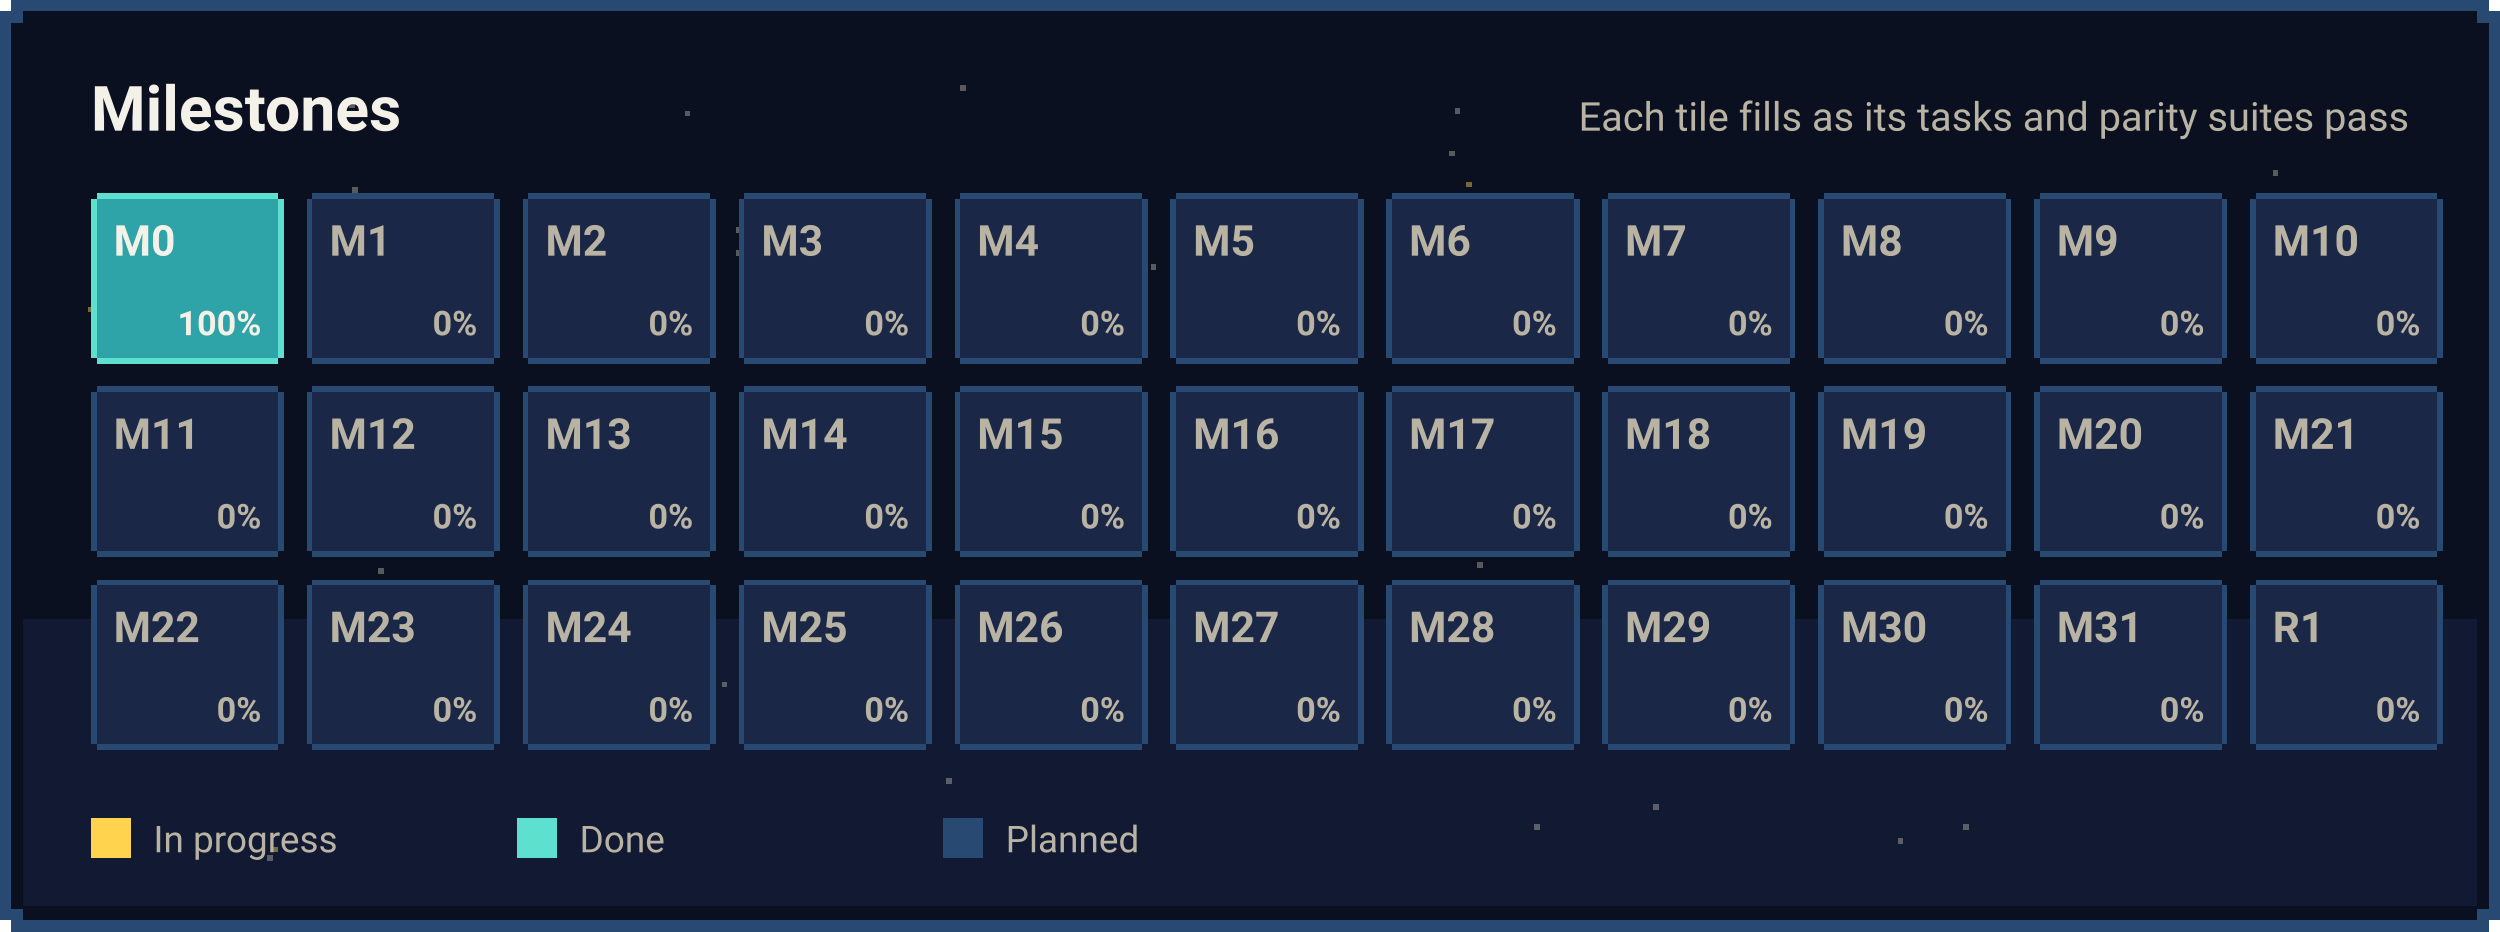
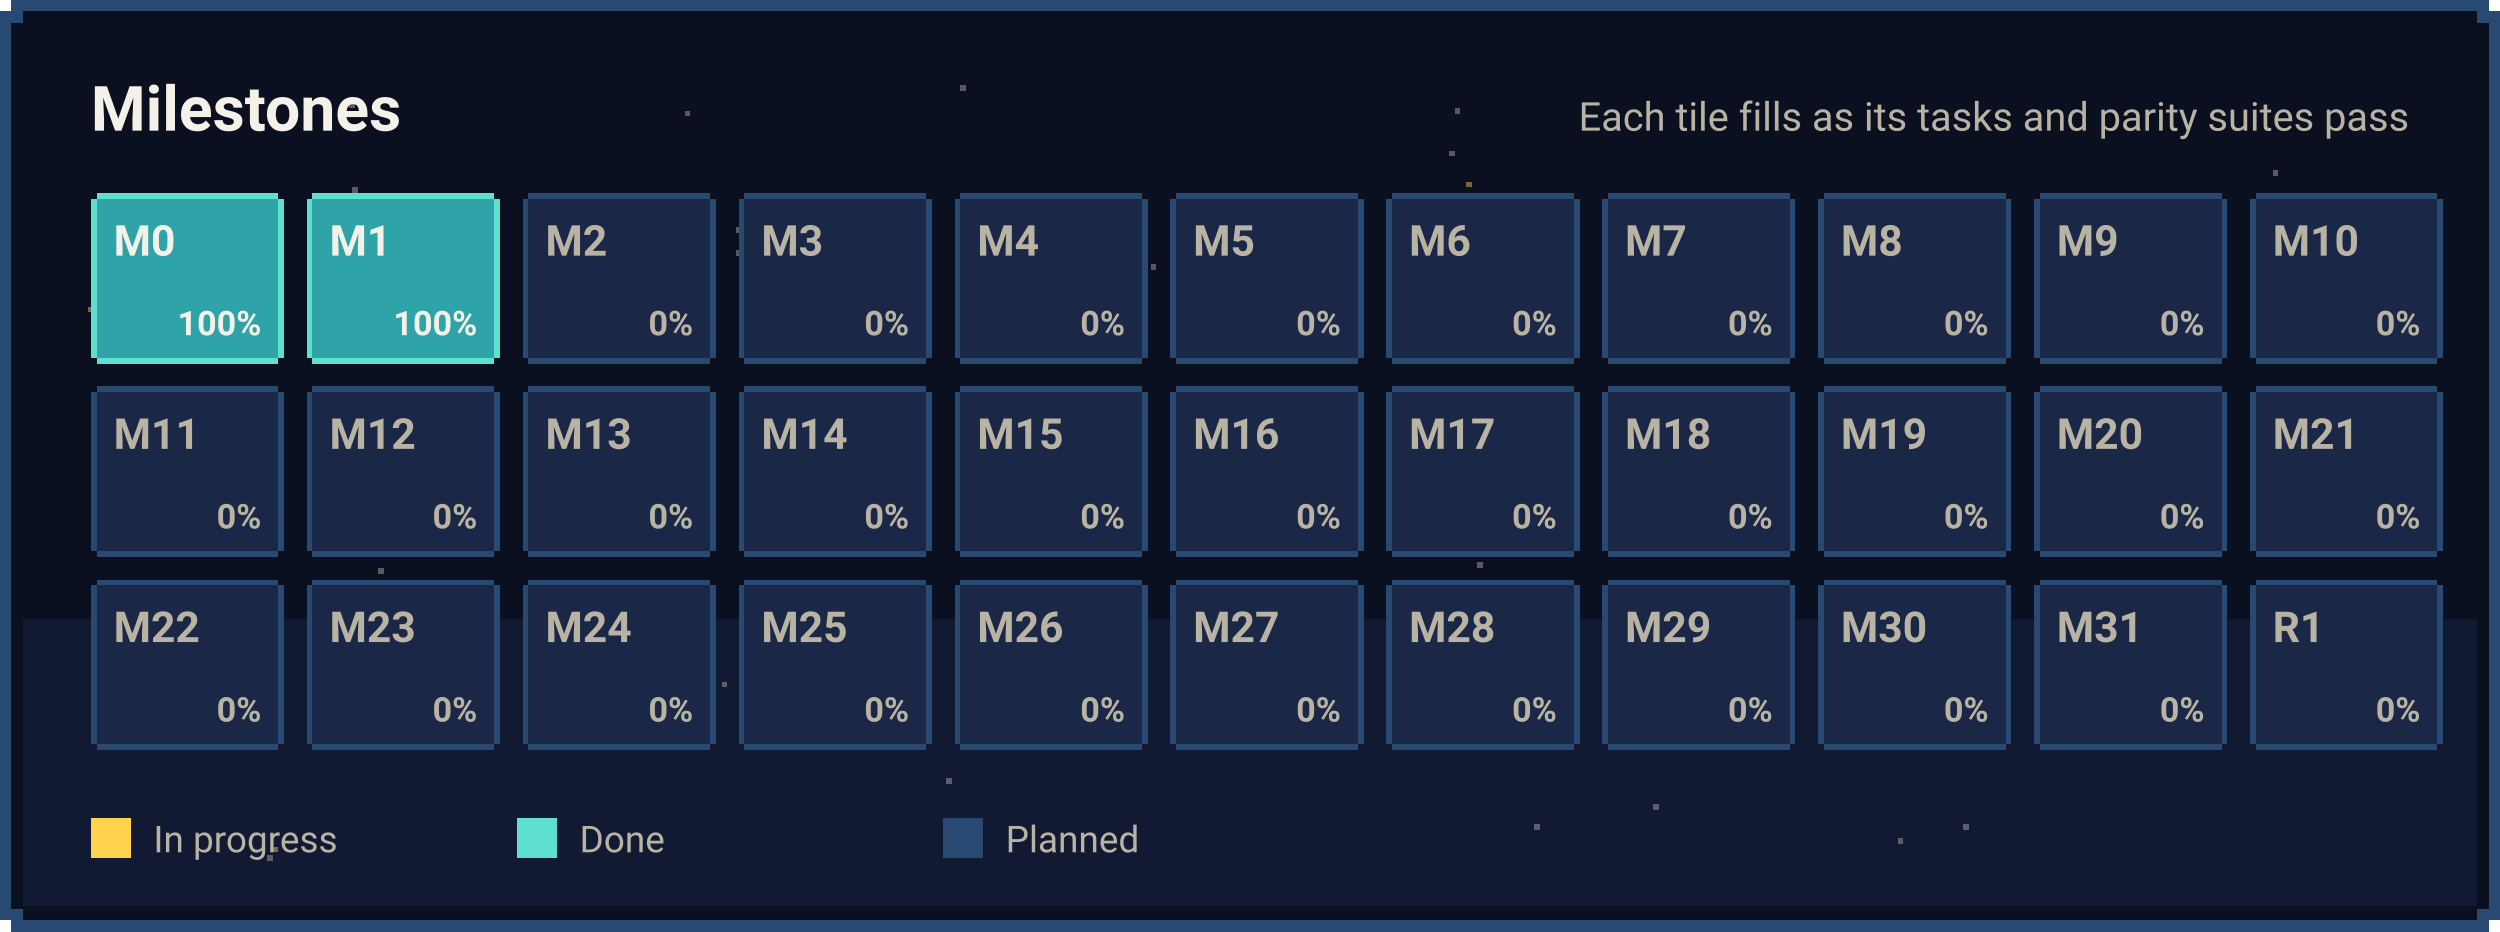
<svg xmlns="http://www.w3.org/2000/svg" width="880" height="328" viewBox="0 0 880 328" shape-rendering="crispEdges">
  <rect x="4" y="0" width="872" height="328" fill="#284A72" />
  <rect x="0" y="4" width="880" height="320" fill="#284A72" />
  <rect x="8" y="4" width="864" height="320" fill="#0B1020" />
  <rect x="4" y="8" width="872" height="312" fill="#0B1020" />
  <rect x="8" y="218" width="864" height="101" fill="#121A33" />
  <rect x="76" y="99" width="2" height="2" fill="#B9B3A3" opacity="0.45" />
  <rect x="607" y="159" width="2" height="2" fill="#FFD34D" opacity="0.45" />
  <rect x="478" y="148" width="2" height="2" fill="#B9B3A3" opacity="0.45" />
  <rect x="609" y="250" width="2" height="2" fill="#B9B3A3" opacity="0.45" />
  <rect x="93" y="138" width="2" height="2" fill="#B9B3A3" opacity="0.45" />
  <rect x="762" y="179" width="2" height="2" fill="#B9B3A3" opacity="0.45" />
  <rect x="133" y="200" width="2" height="2" fill="#B9B3A3" opacity="0.45" />
  <rect x="535" y="238" width="2" height="2" fill="#FFD34D" opacity="0.45" />
  <rect x="691" y="290" width="2" height="2" fill="#B9B3A3" opacity="0.45" />
  <rect x="259" y="80" width="2" height="2" fill="#B9B3A3" opacity="0.45" />
  <rect x="250" y="156" width="2" height="2" fill="#B9B3A3" opacity="0.45" />
  <rect x="90" y="252" width="2" height="2" fill="#B9B3A3" opacity="0.45" />
  <rect x="582" y="283" width="2" height="2" fill="#B9B3A3" opacity="0.45" />
  <rect x="512" y="38" width="2" height="2" fill="#B9B3A3" opacity="0.45" />
  <rect x="540" y="290" width="2" height="2" fill="#B9B3A3" opacity="0.45" />
  <rect x="434" y="179" width="2" height="2" fill="#B9B3A3" opacity="0.45" />
  <rect x="510" y="53" width="2" height="2" fill="#B9B3A3" opacity="0.45" />
  <rect x="242" y="166" width="2" height="2" fill="#B9B3A3" opacity="0.45" />
  <rect x="154" y="120" width="2" height="2" fill="#B9B3A3" opacity="0.45" />
  <rect x="599" y="211" width="2" height="2" fill="#B9B3A3" opacity="0.45" />
  <rect x="516" y="64" width="2" height="2" fill="#FFD34D" opacity="0.45" />
  <rect x="338" y="30" width="2" height="2" fill="#B9B3A3" opacity="0.45" />
  <rect x="254" y="240" width="2" height="2" fill="#B9B3A3" opacity="0.45" />
  <rect x="800" y="60" width="2" height="2" fill="#B9B3A3" opacity="0.45" />
  <rect x="238" y="172" width="2" height="2" fill="#B9B3A3" opacity="0.45" />
  <rect x="318" y="191" width="2" height="2" fill="#FFD34D" opacity="0.45" />
  <rect x="231" y="152" width="2" height="2" fill="#B9B3A3" opacity="0.45" />
  <rect x="687" y="77" width="2" height="2" fill="#B9B3A3" opacity="0.45" />
  <rect x="429" y="217" width="2" height="2" fill="#FFD34D" opacity="0.45" />
  <rect x="96" y="298" width="2" height="2" fill="#FFD34D" opacity="0.45" />
  <rect x="124" y="66" width="2" height="2" fill="#B9B3A3" opacity="0.45" />
  <rect x="259" y="88" width="2" height="2" fill="#B9B3A3" opacity="0.45" />
  <rect x="241" y="39" width="2" height="2" fill="#B9B3A3" opacity="0.45" />
  <rect x="94" y="301" width="2" height="2" fill="#B9B3A3" opacity="0.45" />
  <rect x="31" y="108" width="2" height="2" fill="#FFD34D" opacity="0.45" />
  <rect x="532" y="204" width="2" height="2" fill="#B9B3A3" opacity="0.45" />
  <rect x="34" y="102" width="2" height="2" fill="#B9B3A3" opacity="0.45" />
  <rect x="794" y="169" width="2" height="2" fill="#FFD34D" opacity="0.45" />
  <rect x="687" y="168" width="2" height="2" fill="#B9B3A3" opacity="0.45" />
  <rect x="586" y="89" width="2" height="2" fill="#FFD34D" opacity="0.45" />
  <rect x="520" y="198" width="2" height="2" fill="#B9B3A3" opacity="0.45" />
  <rect x="218" y="222" width="2" height="2" fill="#B9B3A3" opacity="0.45" />
  <rect x="123" y="36" width="2" height="2" fill="#B9B3A3" opacity="0.45" />
  <rect x="117" y="254" width="2" height="2" fill="#FFD34D" opacity="0.45" />
  <rect x="668" y="295" width="2" height="2" fill="#B9B3A3" opacity="0.45" />
  <rect x="383" y="221" width="2" height="2" fill="#B9B3A3" opacity="0.45" />
  <rect x="333" y="274" width="2" height="2" fill="#B9B3A3" opacity="0.45" />
  <rect x="405" y="93" width="2" height="2" fill="#B9B3A3" opacity="0.45" />
  <text x="32" y="46" font-family="'Pixelify Sans', ui-sans-serif, system-ui, -apple-system, 'Segoe UI', Roboto, sans-serif" font-size="22" font-weight="700" fill="#F4F1E8" text-anchor="start">Milestones</text>
  <text x="848" y="46" font-family="'Pixelify Sans', ui-sans-serif, system-ui, -apple-system, 'Segoe UI', Roboto, sans-serif" font-size="14" font-weight="400" fill="#B9B3A3" text-anchor="end">Each tile fills as its tasks and parity suites pass</text>
  <rect x="34" y="68" width="64" height="60" fill="#5EE0CF" />
  <rect x="32" y="70" width="68" height="56" fill="#5EE0CF" />
  <rect x="34" y="70" width="64" height="56" fill="#2EA3A8" />
  <text x="40" y="90" font-family="'Pixelify Sans', ui-sans-serif, system-ui, -apple-system, 'Segoe UI', Roboto, sans-serif" font-size="15" font-weight="700" fill="#F4F1E8" text-anchor="start">M0</text>
  <text x="92" y="118" font-family="'Pixelify Sans', ui-sans-serif, system-ui, -apple-system, 'Segoe UI', Roboto, sans-serif" font-size="12" font-weight="600" fill="#F4F1E8" text-anchor="end">100%</text>
-   <rect x="110" y="68" width="64" height="60" fill="#284A72" />
-   <rect x="108" y="70" width="68" height="56" fill="#284A72" />
-   <rect x="110" y="70" width="64" height="56" fill="#1B2747" />
-   <text x="116" y="90" font-family="'Pixelify Sans', ui-sans-serif, system-ui, -apple-system, 'Segoe UI', Roboto, sans-serif" font-size="15" font-weight="700" fill="#B9B3A3" text-anchor="start">M1</text>
-   <text x="168" y="118" font-family="'Pixelify Sans', ui-sans-serif, system-ui, -apple-system, 'Segoe UI', Roboto, sans-serif" font-size="12" font-weight="600" fill="#B9B3A3" text-anchor="end">0%</text>
+   <rect x="110" y="68" width="64" height="60" fill="#5EE0CF" />
+   <rect x="108" y="70" width="68" height="56" fill="#5EE0CF" />
+   <rect x="110" y="70" width="64" height="56" fill="#2EA3A8" />
+   <text x="116" y="90" font-family="'Pixelify Sans', ui-sans-serif, system-ui, -apple-system, 'Segoe UI', Roboto, sans-serif" font-size="15" font-weight="700" fill="#F4F1E8" text-anchor="start">M1</text>
+   <text x="168" y="118" font-family="'Pixelify Sans', ui-sans-serif, system-ui, -apple-system, 'Segoe UI', Roboto, sans-serif" font-size="12" font-weight="600" fill="#F4F1E8" text-anchor="end">100%</text>
  <rect x="186" y="68" width="64" height="60" fill="#284A72" />
  <rect x="184" y="70" width="68" height="56" fill="#284A72" />
  <rect x="186" y="70" width="64" height="56" fill="#1B2747" />
  <text x="192" y="90" font-family="'Pixelify Sans', ui-sans-serif, system-ui, -apple-system, 'Segoe UI', Roboto, sans-serif" font-size="15" font-weight="700" fill="#B9B3A3" text-anchor="start">M2</text>
  <text x="244" y="118" font-family="'Pixelify Sans', ui-sans-serif, system-ui, -apple-system, 'Segoe UI', Roboto, sans-serif" font-size="12" font-weight="600" fill="#B9B3A3" text-anchor="end">0%</text>
  <rect x="262" y="68" width="64" height="60" fill="#284A72" />
  <rect x="260" y="70" width="68" height="56" fill="#284A72" />
  <rect x="262" y="70" width="64" height="56" fill="#1B2747" />
  <text x="268" y="90" font-family="'Pixelify Sans', ui-sans-serif, system-ui, -apple-system, 'Segoe UI', Roboto, sans-serif" font-size="15" font-weight="700" fill="#B9B3A3" text-anchor="start">M3</text>
  <text x="320" y="118" font-family="'Pixelify Sans', ui-sans-serif, system-ui, -apple-system, 'Segoe UI', Roboto, sans-serif" font-size="12" font-weight="600" fill="#B9B3A3" text-anchor="end">0%</text>
  <rect x="338" y="68" width="64" height="60" fill="#284A72" />
  <rect x="336" y="70" width="68" height="56" fill="#284A72" />
  <rect x="338" y="70" width="64" height="56" fill="#1B2747" />
  <text x="344" y="90" font-family="'Pixelify Sans', ui-sans-serif, system-ui, -apple-system, 'Segoe UI', Roboto, sans-serif" font-size="15" font-weight="700" fill="#B9B3A3" text-anchor="start">M4</text>
  <text x="396" y="118" font-family="'Pixelify Sans', ui-sans-serif, system-ui, -apple-system, 'Segoe UI', Roboto, sans-serif" font-size="12" font-weight="600" fill="#B9B3A3" text-anchor="end">0%</text>
  <rect x="414" y="68" width="64" height="60" fill="#284A72" />
  <rect x="412" y="70" width="68" height="56" fill="#284A72" />
  <rect x="414" y="70" width="64" height="56" fill="#1B2747" />
  <text x="420" y="90" font-family="'Pixelify Sans', ui-sans-serif, system-ui, -apple-system, 'Segoe UI', Roboto, sans-serif" font-size="15" font-weight="700" fill="#B9B3A3" text-anchor="start">M5</text>
  <text x="472" y="118" font-family="'Pixelify Sans', ui-sans-serif, system-ui, -apple-system, 'Segoe UI', Roboto, sans-serif" font-size="12" font-weight="600" fill="#B9B3A3" text-anchor="end">0%</text>
  <rect x="490" y="68" width="64" height="60" fill="#284A72" />
  <rect x="488" y="70" width="68" height="56" fill="#284A72" />
  <rect x="490" y="70" width="64" height="56" fill="#1B2747" />
  <text x="496" y="90" font-family="'Pixelify Sans', ui-sans-serif, system-ui, -apple-system, 'Segoe UI', Roboto, sans-serif" font-size="15" font-weight="700" fill="#B9B3A3" text-anchor="start">M6</text>
  <text x="548" y="118" font-family="'Pixelify Sans', ui-sans-serif, system-ui, -apple-system, 'Segoe UI', Roboto, sans-serif" font-size="12" font-weight="600" fill="#B9B3A3" text-anchor="end">0%</text>
  <rect x="566" y="68" width="64" height="60" fill="#284A72" />
  <rect x="564" y="70" width="68" height="56" fill="#284A72" />
  <rect x="566" y="70" width="64" height="56" fill="#1B2747" />
  <text x="572" y="90" font-family="'Pixelify Sans', ui-sans-serif, system-ui, -apple-system, 'Segoe UI', Roboto, sans-serif" font-size="15" font-weight="700" fill="#B9B3A3" text-anchor="start">M7</text>
  <text x="624" y="118" font-family="'Pixelify Sans', ui-sans-serif, system-ui, -apple-system, 'Segoe UI', Roboto, sans-serif" font-size="12" font-weight="600" fill="#B9B3A3" text-anchor="end">0%</text>
  <rect x="642" y="68" width="64" height="60" fill="#284A72" />
  <rect x="640" y="70" width="68" height="56" fill="#284A72" />
  <rect x="642" y="70" width="64" height="56" fill="#1B2747" />
  <text x="648" y="90" font-family="'Pixelify Sans', ui-sans-serif, system-ui, -apple-system, 'Segoe UI', Roboto, sans-serif" font-size="15" font-weight="700" fill="#B9B3A3" text-anchor="start">M8</text>
  <text x="700" y="118" font-family="'Pixelify Sans', ui-sans-serif, system-ui, -apple-system, 'Segoe UI', Roboto, sans-serif" font-size="12" font-weight="600" fill="#B9B3A3" text-anchor="end">0%</text>
  <rect x="718" y="68" width="64" height="60" fill="#284A72" />
  <rect x="716" y="70" width="68" height="56" fill="#284A72" />
  <rect x="718" y="70" width="64" height="56" fill="#1B2747" />
  <text x="724" y="90" font-family="'Pixelify Sans', ui-sans-serif, system-ui, -apple-system, 'Segoe UI', Roboto, sans-serif" font-size="15" font-weight="700" fill="#B9B3A3" text-anchor="start">M9</text>
  <text x="776" y="118" font-family="'Pixelify Sans', ui-sans-serif, system-ui, -apple-system, 'Segoe UI', Roboto, sans-serif" font-size="12" font-weight="600" fill="#B9B3A3" text-anchor="end">0%</text>
  <rect x="794" y="68" width="64" height="60" fill="#284A72" />
  <rect x="792" y="70" width="68" height="56" fill="#284A72" />
  <rect x="794" y="70" width="64" height="56" fill="#1B2747" />
  <text x="800" y="90" font-family="'Pixelify Sans', ui-sans-serif, system-ui, -apple-system, 'Segoe UI', Roboto, sans-serif" font-size="15" font-weight="700" fill="#B9B3A3" text-anchor="start">M10</text>
  <text x="852" y="118" font-family="'Pixelify Sans', ui-sans-serif, system-ui, -apple-system, 'Segoe UI', Roboto, sans-serif" font-size="12" font-weight="600" fill="#B9B3A3" text-anchor="end">0%</text>
  <rect x="34" y="136" width="64" height="60" fill="#284A72" />
  <rect x="32" y="138" width="68" height="56" fill="#284A72" />
  <rect x="34" y="138" width="64" height="56" fill="#1B2747" />
  <text x="40" y="158" font-family="'Pixelify Sans', ui-sans-serif, system-ui, -apple-system, 'Segoe UI', Roboto, sans-serif" font-size="15" font-weight="700" fill="#B9B3A3" text-anchor="start">M11</text>
  <text x="92" y="186" font-family="'Pixelify Sans', ui-sans-serif, system-ui, -apple-system, 'Segoe UI', Roboto, sans-serif" font-size="12" font-weight="600" fill="#B9B3A3" text-anchor="end">0%</text>
  <rect x="110" y="136" width="64" height="60" fill="#284A72" />
  <rect x="108" y="138" width="68" height="56" fill="#284A72" />
  <rect x="110" y="138" width="64" height="56" fill="#1B2747" />
  <text x="116" y="158" font-family="'Pixelify Sans', ui-sans-serif, system-ui, -apple-system, 'Segoe UI', Roboto, sans-serif" font-size="15" font-weight="700" fill="#B9B3A3" text-anchor="start">M12</text>
  <text x="168" y="186" font-family="'Pixelify Sans', ui-sans-serif, system-ui, -apple-system, 'Segoe UI', Roboto, sans-serif" font-size="12" font-weight="600" fill="#B9B3A3" text-anchor="end">0%</text>
  <rect x="186" y="136" width="64" height="60" fill="#284A72" />
  <rect x="184" y="138" width="68" height="56" fill="#284A72" />
  <rect x="186" y="138" width="64" height="56" fill="#1B2747" />
  <text x="192" y="158" font-family="'Pixelify Sans', ui-sans-serif, system-ui, -apple-system, 'Segoe UI', Roboto, sans-serif" font-size="15" font-weight="700" fill="#B9B3A3" text-anchor="start">M13</text>
  <text x="244" y="186" font-family="'Pixelify Sans', ui-sans-serif, system-ui, -apple-system, 'Segoe UI', Roboto, sans-serif" font-size="12" font-weight="600" fill="#B9B3A3" text-anchor="end">0%</text>
  <rect x="262" y="136" width="64" height="60" fill="#284A72" />
  <rect x="260" y="138" width="68" height="56" fill="#284A72" />
  <rect x="262" y="138" width="64" height="56" fill="#1B2747" />
  <text x="268" y="158" font-family="'Pixelify Sans', ui-sans-serif, system-ui, -apple-system, 'Segoe UI', Roboto, sans-serif" font-size="15" font-weight="700" fill="#B9B3A3" text-anchor="start">M14</text>
  <text x="320" y="186" font-family="'Pixelify Sans', ui-sans-serif, system-ui, -apple-system, 'Segoe UI', Roboto, sans-serif" font-size="12" font-weight="600" fill="#B9B3A3" text-anchor="end">0%</text>
  <rect x="338" y="136" width="64" height="60" fill="#284A72" />
  <rect x="336" y="138" width="68" height="56" fill="#284A72" />
  <rect x="338" y="138" width="64" height="56" fill="#1B2747" />
  <text x="344" y="158" font-family="'Pixelify Sans', ui-sans-serif, system-ui, -apple-system, 'Segoe UI', Roboto, sans-serif" font-size="15" font-weight="700" fill="#B9B3A3" text-anchor="start">M15</text>
  <text x="396" y="186" font-family="'Pixelify Sans', ui-sans-serif, system-ui, -apple-system, 'Segoe UI', Roboto, sans-serif" font-size="12" font-weight="600" fill="#B9B3A3" text-anchor="end">0%</text>
  <rect x="414" y="136" width="64" height="60" fill="#284A72" />
  <rect x="412" y="138" width="68" height="56" fill="#284A72" />
  <rect x="414" y="138" width="64" height="56" fill="#1B2747" />
  <text x="420" y="158" font-family="'Pixelify Sans', ui-sans-serif, system-ui, -apple-system, 'Segoe UI', Roboto, sans-serif" font-size="15" font-weight="700" fill="#B9B3A3" text-anchor="start">M16</text>
  <text x="472" y="186" font-family="'Pixelify Sans', ui-sans-serif, system-ui, -apple-system, 'Segoe UI', Roboto, sans-serif" font-size="12" font-weight="600" fill="#B9B3A3" text-anchor="end">0%</text>
  <rect x="490" y="136" width="64" height="60" fill="#284A72" />
  <rect x="488" y="138" width="68" height="56" fill="#284A72" />
  <rect x="490" y="138" width="64" height="56" fill="#1B2747" />
  <text x="496" y="158" font-family="'Pixelify Sans', ui-sans-serif, system-ui, -apple-system, 'Segoe UI', Roboto, sans-serif" font-size="15" font-weight="700" fill="#B9B3A3" text-anchor="start">M17</text>
  <text x="548" y="186" font-family="'Pixelify Sans', ui-sans-serif, system-ui, -apple-system, 'Segoe UI', Roboto, sans-serif" font-size="12" font-weight="600" fill="#B9B3A3" text-anchor="end">0%</text>
  <rect x="566" y="136" width="64" height="60" fill="#284A72" />
  <rect x="564" y="138" width="68" height="56" fill="#284A72" />
  <rect x="566" y="138" width="64" height="56" fill="#1B2747" />
  <text x="572" y="158" font-family="'Pixelify Sans', ui-sans-serif, system-ui, -apple-system, 'Segoe UI', Roboto, sans-serif" font-size="15" font-weight="700" fill="#B9B3A3" text-anchor="start">M18</text>
  <text x="624" y="186" font-family="'Pixelify Sans', ui-sans-serif, system-ui, -apple-system, 'Segoe UI', Roboto, sans-serif" font-size="12" font-weight="600" fill="#B9B3A3" text-anchor="end">0%</text>
  <rect x="642" y="136" width="64" height="60" fill="#284A72" />
  <rect x="640" y="138" width="68" height="56" fill="#284A72" />
  <rect x="642" y="138" width="64" height="56" fill="#1B2747" />
  <text x="648" y="158" font-family="'Pixelify Sans', ui-sans-serif, system-ui, -apple-system, 'Segoe UI', Roboto, sans-serif" font-size="15" font-weight="700" fill="#B9B3A3" text-anchor="start">M19</text>
  <text x="700" y="186" font-family="'Pixelify Sans', ui-sans-serif, system-ui, -apple-system, 'Segoe UI', Roboto, sans-serif" font-size="12" font-weight="600" fill="#B9B3A3" text-anchor="end">0%</text>
  <rect x="718" y="136" width="64" height="60" fill="#284A72" />
  <rect x="716" y="138" width="68" height="56" fill="#284A72" />
  <rect x="718" y="138" width="64" height="56" fill="#1B2747" />
  <text x="724" y="158" font-family="'Pixelify Sans', ui-sans-serif, system-ui, -apple-system, 'Segoe UI', Roboto, sans-serif" font-size="15" font-weight="700" fill="#B9B3A3" text-anchor="start">M20</text>
  <text x="776" y="186" font-family="'Pixelify Sans', ui-sans-serif, system-ui, -apple-system, 'Segoe UI', Roboto, sans-serif" font-size="12" font-weight="600" fill="#B9B3A3" text-anchor="end">0%</text>
  <rect x="794" y="136" width="64" height="60" fill="#284A72" />
  <rect x="792" y="138" width="68" height="56" fill="#284A72" />
  <rect x="794" y="138" width="64" height="56" fill="#1B2747" />
  <text x="800" y="158" font-family="'Pixelify Sans', ui-sans-serif, system-ui, -apple-system, 'Segoe UI', Roboto, sans-serif" font-size="15" font-weight="700" fill="#B9B3A3" text-anchor="start">M21</text>
  <text x="852" y="186" font-family="'Pixelify Sans', ui-sans-serif, system-ui, -apple-system, 'Segoe UI', Roboto, sans-serif" font-size="12" font-weight="600" fill="#B9B3A3" text-anchor="end">0%</text>
  <rect x="34" y="204" width="64" height="60" fill="#284A72" />
  <rect x="32" y="206" width="68" height="56" fill="#284A72" />
  <rect x="34" y="206" width="64" height="56" fill="#1B2747" />
  <text x="40" y="226" font-family="'Pixelify Sans', ui-sans-serif, system-ui, -apple-system, 'Segoe UI', Roboto, sans-serif" font-size="15" font-weight="700" fill="#B9B3A3" text-anchor="start">M22</text>
  <text x="92" y="254" font-family="'Pixelify Sans', ui-sans-serif, system-ui, -apple-system, 'Segoe UI', Roboto, sans-serif" font-size="12" font-weight="600" fill="#B9B3A3" text-anchor="end">0%</text>
  <rect x="110" y="204" width="64" height="60" fill="#284A72" />
  <rect x="108" y="206" width="68" height="56" fill="#284A72" />
  <rect x="110" y="206" width="64" height="56" fill="#1B2747" />
  <text x="116" y="226" font-family="'Pixelify Sans', ui-sans-serif, system-ui, -apple-system, 'Segoe UI', Roboto, sans-serif" font-size="15" font-weight="700" fill="#B9B3A3" text-anchor="start">M23</text>
  <text x="168" y="254" font-family="'Pixelify Sans', ui-sans-serif, system-ui, -apple-system, 'Segoe UI', Roboto, sans-serif" font-size="12" font-weight="600" fill="#B9B3A3" text-anchor="end">0%</text>
  <rect x="186" y="204" width="64" height="60" fill="#284A72" />
  <rect x="184" y="206" width="68" height="56" fill="#284A72" />
  <rect x="186" y="206" width="64" height="56" fill="#1B2747" />
  <text x="192" y="226" font-family="'Pixelify Sans', ui-sans-serif, system-ui, -apple-system, 'Segoe UI', Roboto, sans-serif" font-size="15" font-weight="700" fill="#B9B3A3" text-anchor="start">M24</text>
  <text x="244" y="254" font-family="'Pixelify Sans', ui-sans-serif, system-ui, -apple-system, 'Segoe UI', Roboto, sans-serif" font-size="12" font-weight="600" fill="#B9B3A3" text-anchor="end">0%</text>
  <rect x="262" y="204" width="64" height="60" fill="#284A72" />
  <rect x="260" y="206" width="68" height="56" fill="#284A72" />
  <rect x="262" y="206" width="64" height="56" fill="#1B2747" />
  <text x="268" y="226" font-family="'Pixelify Sans', ui-sans-serif, system-ui, -apple-system, 'Segoe UI', Roboto, sans-serif" font-size="15" font-weight="700" fill="#B9B3A3" text-anchor="start">M25</text>
  <text x="320" y="254" font-family="'Pixelify Sans', ui-sans-serif, system-ui, -apple-system, 'Segoe UI', Roboto, sans-serif" font-size="12" font-weight="600" fill="#B9B3A3" text-anchor="end">0%</text>
  <rect x="338" y="204" width="64" height="60" fill="#284A72" />
  <rect x="336" y="206" width="68" height="56" fill="#284A72" />
  <rect x="338" y="206" width="64" height="56" fill="#1B2747" />
  <text x="344" y="226" font-family="'Pixelify Sans', ui-sans-serif, system-ui, -apple-system, 'Segoe UI', Roboto, sans-serif" font-size="15" font-weight="700" fill="#B9B3A3" text-anchor="start">M26</text>
  <text x="396" y="254" font-family="'Pixelify Sans', ui-sans-serif, system-ui, -apple-system, 'Segoe UI', Roboto, sans-serif" font-size="12" font-weight="600" fill="#B9B3A3" text-anchor="end">0%</text>
  <rect x="414" y="204" width="64" height="60" fill="#284A72" />
  <rect x="412" y="206" width="68" height="56" fill="#284A72" />
  <rect x="414" y="206" width="64" height="56" fill="#1B2747" />
  <text x="420" y="226" font-family="'Pixelify Sans', ui-sans-serif, system-ui, -apple-system, 'Segoe UI', Roboto, sans-serif" font-size="15" font-weight="700" fill="#B9B3A3" text-anchor="start">M27</text>
  <text x="472" y="254" font-family="'Pixelify Sans', ui-sans-serif, system-ui, -apple-system, 'Segoe UI', Roboto, sans-serif" font-size="12" font-weight="600" fill="#B9B3A3" text-anchor="end">0%</text>
  <rect x="490" y="204" width="64" height="60" fill="#284A72" />
  <rect x="488" y="206" width="68" height="56" fill="#284A72" />
  <rect x="490" y="206" width="64" height="56" fill="#1B2747" />
  <text x="496" y="226" font-family="'Pixelify Sans', ui-sans-serif, system-ui, -apple-system, 'Segoe UI', Roboto, sans-serif" font-size="15" font-weight="700" fill="#B9B3A3" text-anchor="start">M28</text>
  <text x="548" y="254" font-family="'Pixelify Sans', ui-sans-serif, system-ui, -apple-system, 'Segoe UI', Roboto, sans-serif" font-size="12" font-weight="600" fill="#B9B3A3" text-anchor="end">0%</text>
  <rect x="566" y="204" width="64" height="60" fill="#284A72" />
  <rect x="564" y="206" width="68" height="56" fill="#284A72" />
  <rect x="566" y="206" width="64" height="56" fill="#1B2747" />
  <text x="572" y="226" font-family="'Pixelify Sans', ui-sans-serif, system-ui, -apple-system, 'Segoe UI', Roboto, sans-serif" font-size="15" font-weight="700" fill="#B9B3A3" text-anchor="start">M29</text>
  <text x="624" y="254" font-family="'Pixelify Sans', ui-sans-serif, system-ui, -apple-system, 'Segoe UI', Roboto, sans-serif" font-size="12" font-weight="600" fill="#B9B3A3" text-anchor="end">0%</text>
  <rect x="642" y="204" width="64" height="60" fill="#284A72" />
  <rect x="640" y="206" width="68" height="56" fill="#284A72" />
  <rect x="642" y="206" width="64" height="56" fill="#1B2747" />
  <text x="648" y="226" font-family="'Pixelify Sans', ui-sans-serif, system-ui, -apple-system, 'Segoe UI', Roboto, sans-serif" font-size="15" font-weight="700" fill="#B9B3A3" text-anchor="start">M30</text>
  <text x="700" y="254" font-family="'Pixelify Sans', ui-sans-serif, system-ui, -apple-system, 'Segoe UI', Roboto, sans-serif" font-size="12" font-weight="600" fill="#B9B3A3" text-anchor="end">0%</text>
  <rect x="718" y="204" width="64" height="60" fill="#284A72" />
  <rect x="716" y="206" width="68" height="56" fill="#284A72" />
  <rect x="718" y="206" width="64" height="56" fill="#1B2747" />
  <text x="724" y="226" font-family="'Pixelify Sans', ui-sans-serif, system-ui, -apple-system, 'Segoe UI', Roboto, sans-serif" font-size="15" font-weight="700" fill="#B9B3A3" text-anchor="start">M31</text>
  <text x="776" y="254" font-family="'Pixelify Sans', ui-sans-serif, system-ui, -apple-system, 'Segoe UI', Roboto, sans-serif" font-size="12" font-weight="600" fill="#B9B3A3" text-anchor="end">0%</text>
  <rect x="794" y="204" width="64" height="60" fill="#284A72" />
  <rect x="792" y="206" width="68" height="56" fill="#284A72" />
  <rect x="794" y="206" width="64" height="56" fill="#1B2747" />
  <text x="800" y="226" font-family="'Pixelify Sans', ui-sans-serif, system-ui, -apple-system, 'Segoe UI', Roboto, sans-serif" font-size="15" font-weight="700" fill="#B9B3A3" text-anchor="start">R1</text>
  <text x="852" y="254" font-family="'Pixelify Sans', ui-sans-serif, system-ui, -apple-system, 'Segoe UI', Roboto, sans-serif" font-size="12" font-weight="600" fill="#B9B3A3" text-anchor="end">0%</text>
  <rect x="32" y="288" width="14" height="14" fill="#FFD34D" />
  <text x="54" y="300" font-family="'Pixelify Sans', ui-sans-serif, system-ui, -apple-system, 'Segoe UI', Roboto, sans-serif" font-size="13" font-weight="400" fill="#B9B3A3" text-anchor="start">In progress</text>
  <rect x="182" y="288" width="14" height="14" fill="#5EE0CF" />
  <text x="204" y="300" font-family="'Pixelify Sans', ui-sans-serif, system-ui, -apple-system, 'Segoe UI', Roboto, sans-serif" font-size="13" font-weight="400" fill="#B9B3A3" text-anchor="start">Done</text>
  <rect x="332" y="288" width="14" height="14" fill="#284A72" />
  <text x="354" y="300" font-family="'Pixelify Sans', ui-sans-serif, system-ui, -apple-system, 'Segoe UI', Roboto, sans-serif" font-size="13" font-weight="400" fill="#B9B3A3" text-anchor="start">Planned</text>
</svg>
